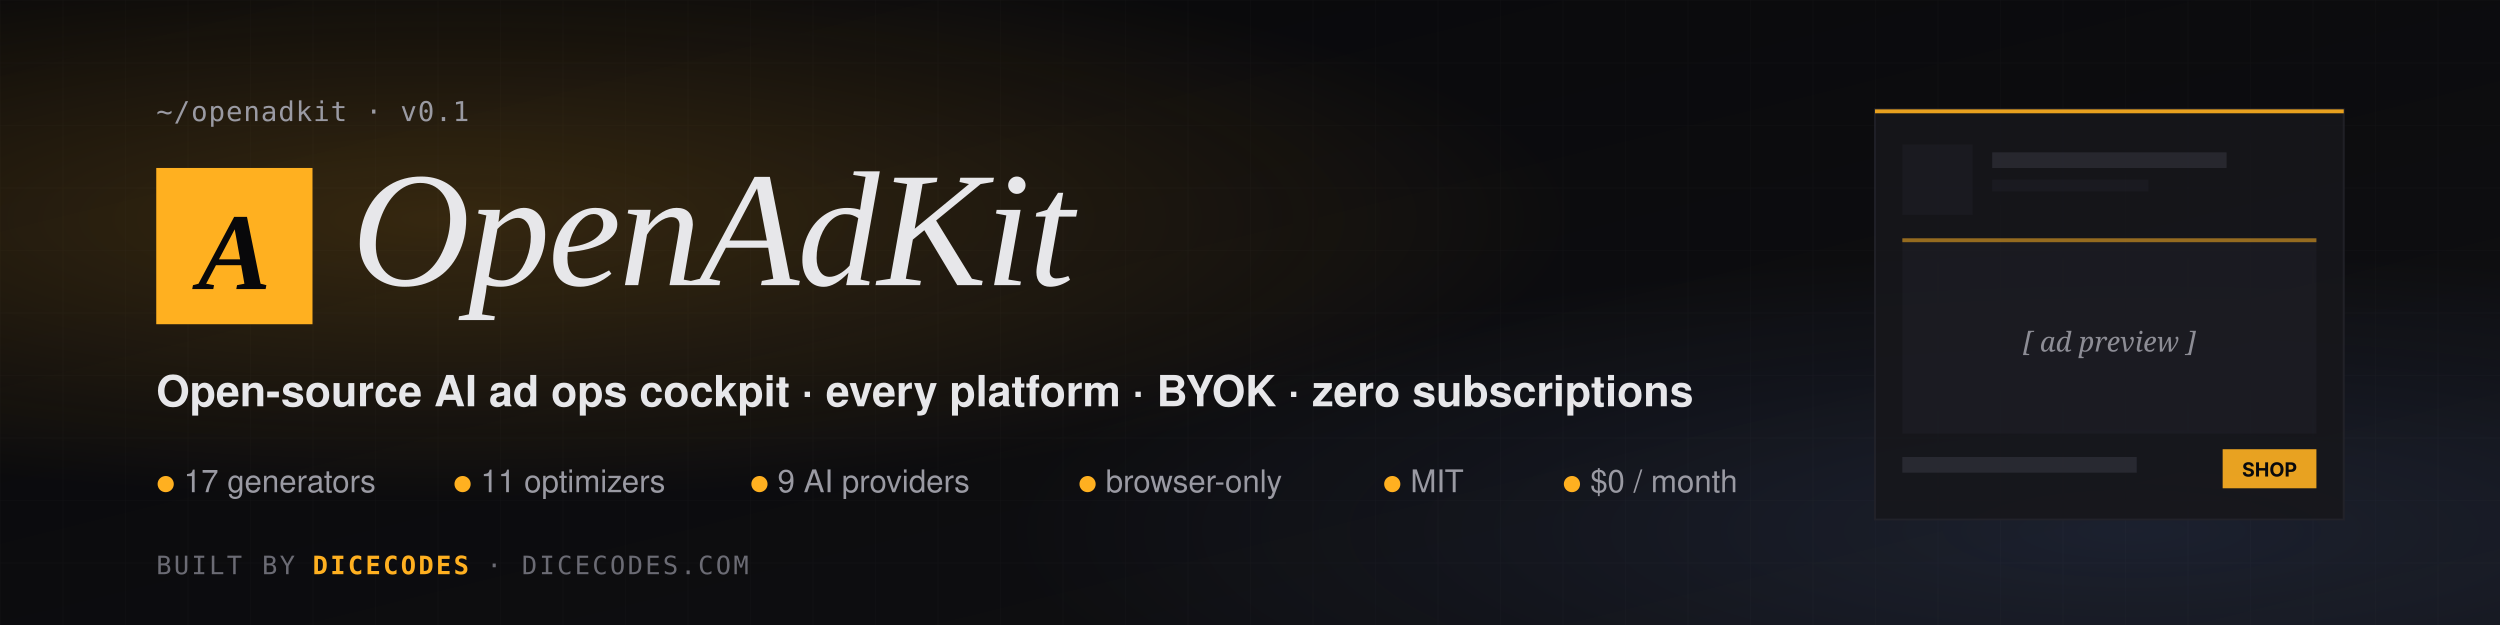
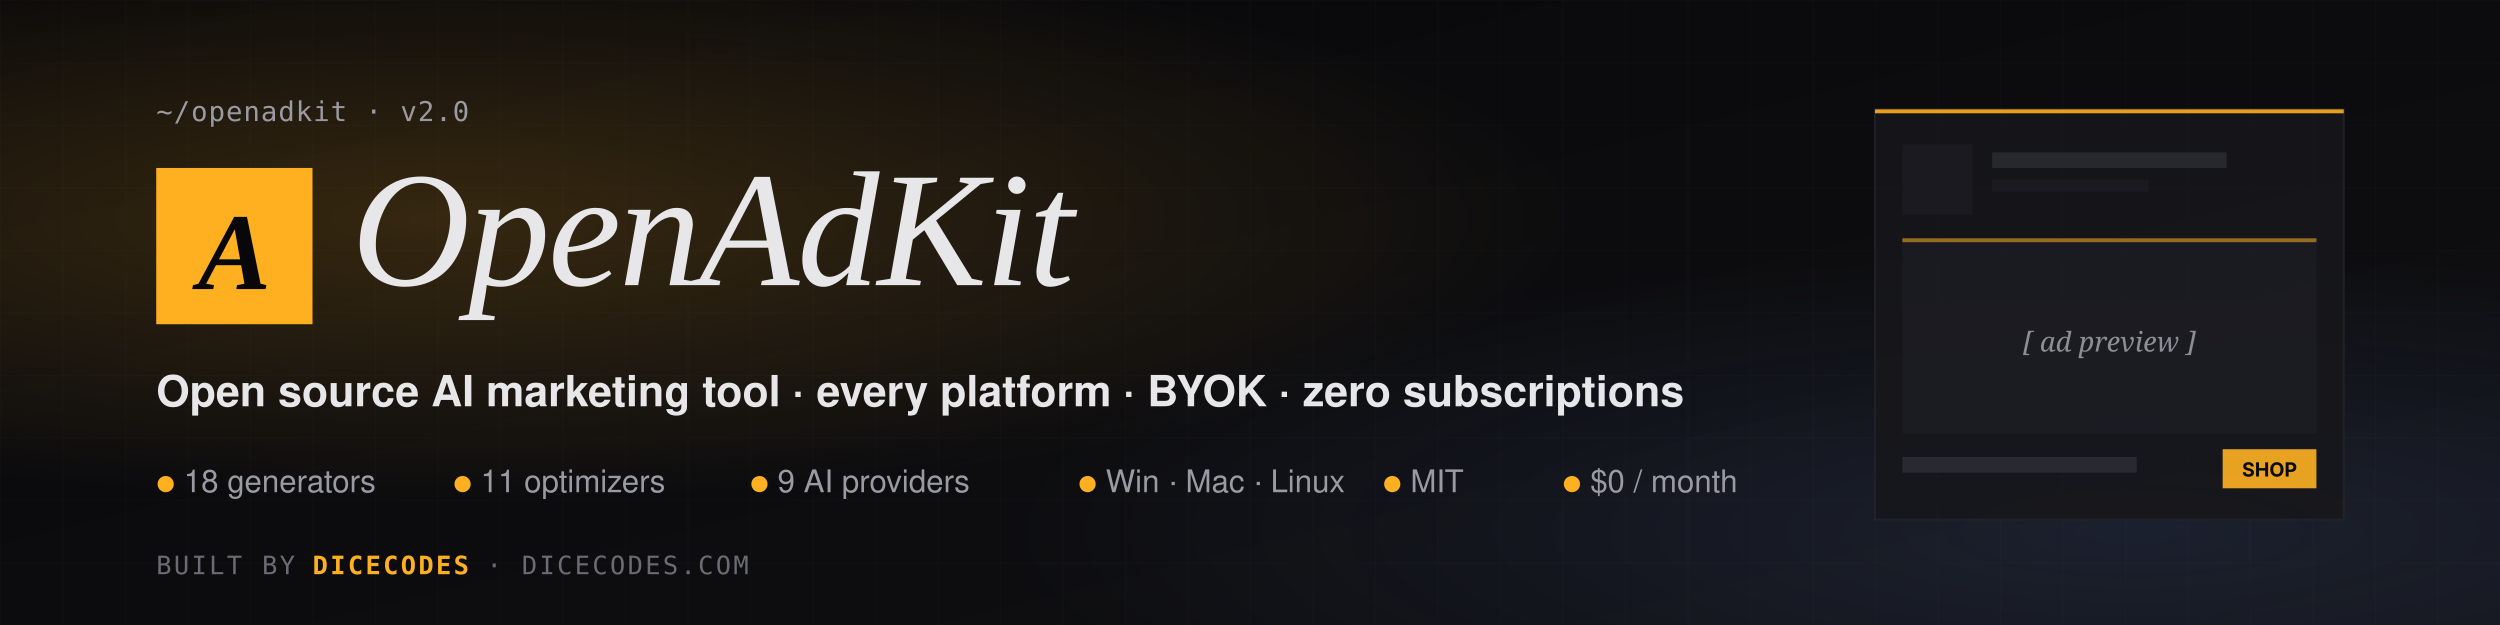
<svg xmlns="http://www.w3.org/2000/svg" viewBox="0 0 1280 320" width="1280" height="320" role="img" aria-labelledby="title desc">
  <defs>
    <linearGradient id="bg" x1="0" y1="0" x2="1" y2="1">
      <stop offset="0" stop-color="#08080a" />
      <stop offset="1" stop-color="#101013" />
    </linearGradient>
    <radialGradient id="glow" cx="0.18" cy="0.35" r="0.45">
      <stop offset="0" stop-color="#ffb020" stop-opacity="0.18" />
      <stop offset="1" stop-color="#ffb020" stop-opacity="0" />
    </radialGradient>
    <radialGradient id="glow2" cx="0.85" cy="0.85" r="0.45">
      <stop offset="0" stop-color="#7aa2ff" stop-opacity="0.12" />
      <stop offset="1" stop-color="#7aa2ff" stop-opacity="0" />
    </radialGradient>
    <pattern id="grid" width="32" height="32" patternUnits="userSpaceOnUse">
      <path d="M 32 0 L 0 0 0 32" fill="none" stroke="#ffffff" stroke-width="0.5" opacity="0.03" />
    </pattern>
  </defs>
  <rect width="1280" height="320" fill="url(#bg)" />
  <rect width="1280" height="320" fill="url(#grid)" />
  <rect width="1280" height="320" fill="url(#glow)" />
  <rect width="1280" height="320" fill="url(#glow2)" />
-   <text x="80" y="62" font-family="ui-monospace, Menlo, Consolas, monospace" font-size="14" fill="#9a9aa3" letter-spacing="0.5">~/openadkit · v0.1</text>
+   <text x="80" y="62" font-family="ui-monospace, Menlo, Consolas, monospace" font-size="14" fill="#9a9aa3" letter-spacing="0.5">~/openadkit · v2.0</text>
  <rect x="80" y="86" width="80" height="80" fill="#ffb020" />
  <text x="120" y="148" text-anchor="middle" font-family="Georgia, 'Times New Roman', serif" font-style="italic" font-size="56" font-weight="700" fill="#08080a">A</text>
  <text x="180" y="146" font-family="Georgia, 'Times New Roman', serif" font-style="italic" font-size="84" font-weight="400" fill="#e7e7ea" letter-spacing="-1">OpenAdKit</text>
  <text x="80" y="208" font-family="-apple-system, system-ui, 'Segoe UI', Helvetica, Arial, sans-serif" font-size="22" font-weight="600" fill="#e7e7ea">
-     Open-source AI ad ops cockpit · every platform · BYOK · zero subscriptions
+     Open source AI marketing tool · every platform · BYOK · zero subscriptions
  </text>
  <g font-family="-apple-system, system-ui, 'Segoe UI', Helvetica, Arial, sans-serif" font-size="16" fill="#9a9aa3">
    <text x="80" y="252">
-       <tspan fill="#ffb020">●</tspan>  17 generators</text>
+       <tspan fill="#ffb020">●</tspan>  18 generators</text>
    <text x="232" y="252">
      <tspan fill="#ffb020">●</tspan>  11 optimizers</text>
    <text x="384" y="252">
      <tspan fill="#ffb020">●</tspan>  9 AI providers</text>
    <text x="552" y="252">
-       <tspan fill="#ffb020">●</tspan>  browser-only</text>
+       <tspan fill="#ffb020">●</tspan>  Win · Mac · Linux</text>
    <text x="708" y="252">
      <tspan fill="#ffb020">●</tspan>  MIT</text>
    <text x="800" y="252">
      <tspan fill="#ffb020">●</tspan>  $0 / month</text>
  </g>
  <text x="80" y="294" font-family="ui-monospace, Menlo, Consolas, monospace" font-size="13" fill="#6b6b74" letter-spacing="1.2">
    BUILT BY <tspan fill="#ffb020" font-weight="600">DICECODES</tspan> · DICECODES.COM
  </text>
  <g opacity="0.9" transform="translate(960 56)">
    <rect width="240" height="210" fill="#16161b" stroke="#222229" />
    <rect x="0" y="0" width="240" height="2" fill="#ffb020" />
    <rect x="14" y="18" width="36" height="36" fill="#1c1c22" />
    <rect x="60" y="22" width="120" height="8" fill="#2a2a32" />
    <rect x="60" y="36" width="80" height="6" fill="#1c1c22" />
    <rect x="14" y="66" width="212" height="100" fill="#1c1c22" />
    <rect x="14" y="66" width="212" height="2" fill="#ffb020" opacity="0.6" />
    <text x="120" y="124" text-anchor="middle" font-family="Georgia, serif" font-style="italic" font-size="14" fill="#9a9aa3">[ ad preview ]</text>
    <rect x="14" y="178" width="120" height="8" fill="#2a2a32" />
    <rect x="178" y="174" width="48" height="20" fill="#ffb020" />
    <text x="202" y="188" text-anchor="middle" font-family="-apple-system, system-ui, sans-serif" font-size="10" font-weight="700" fill="#08080a">SHOP</text>
  </g>
</svg>
